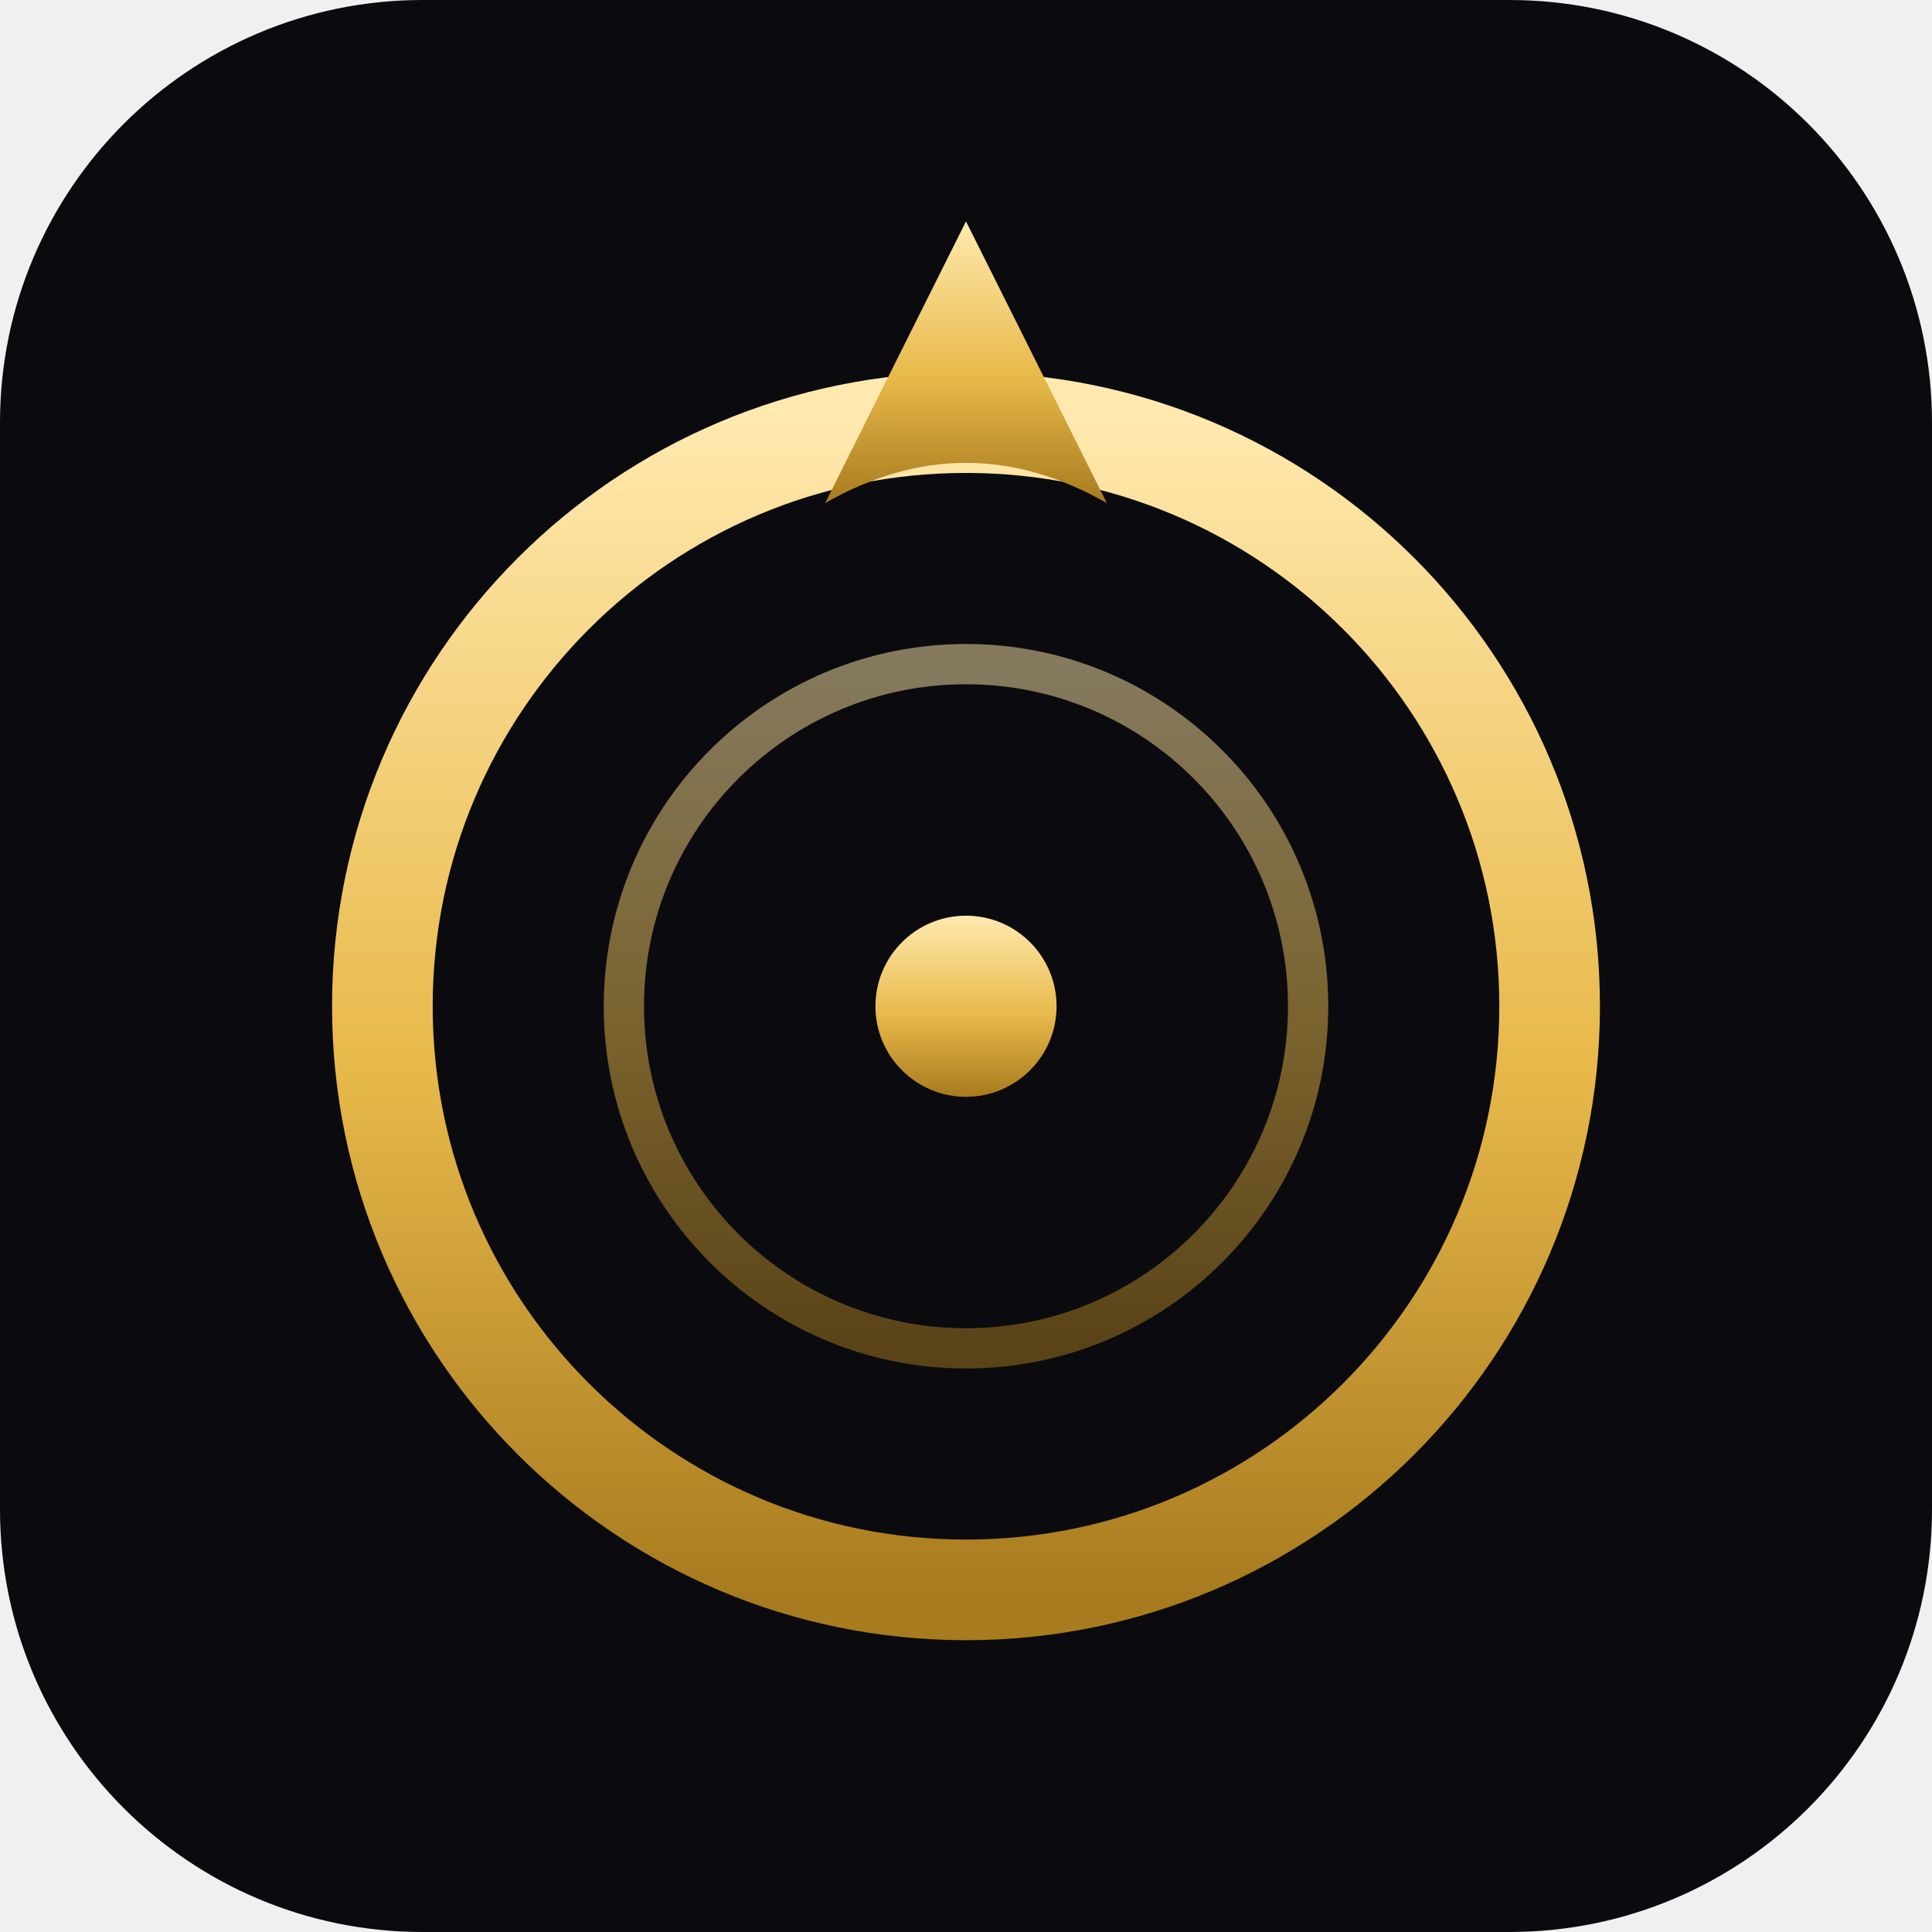
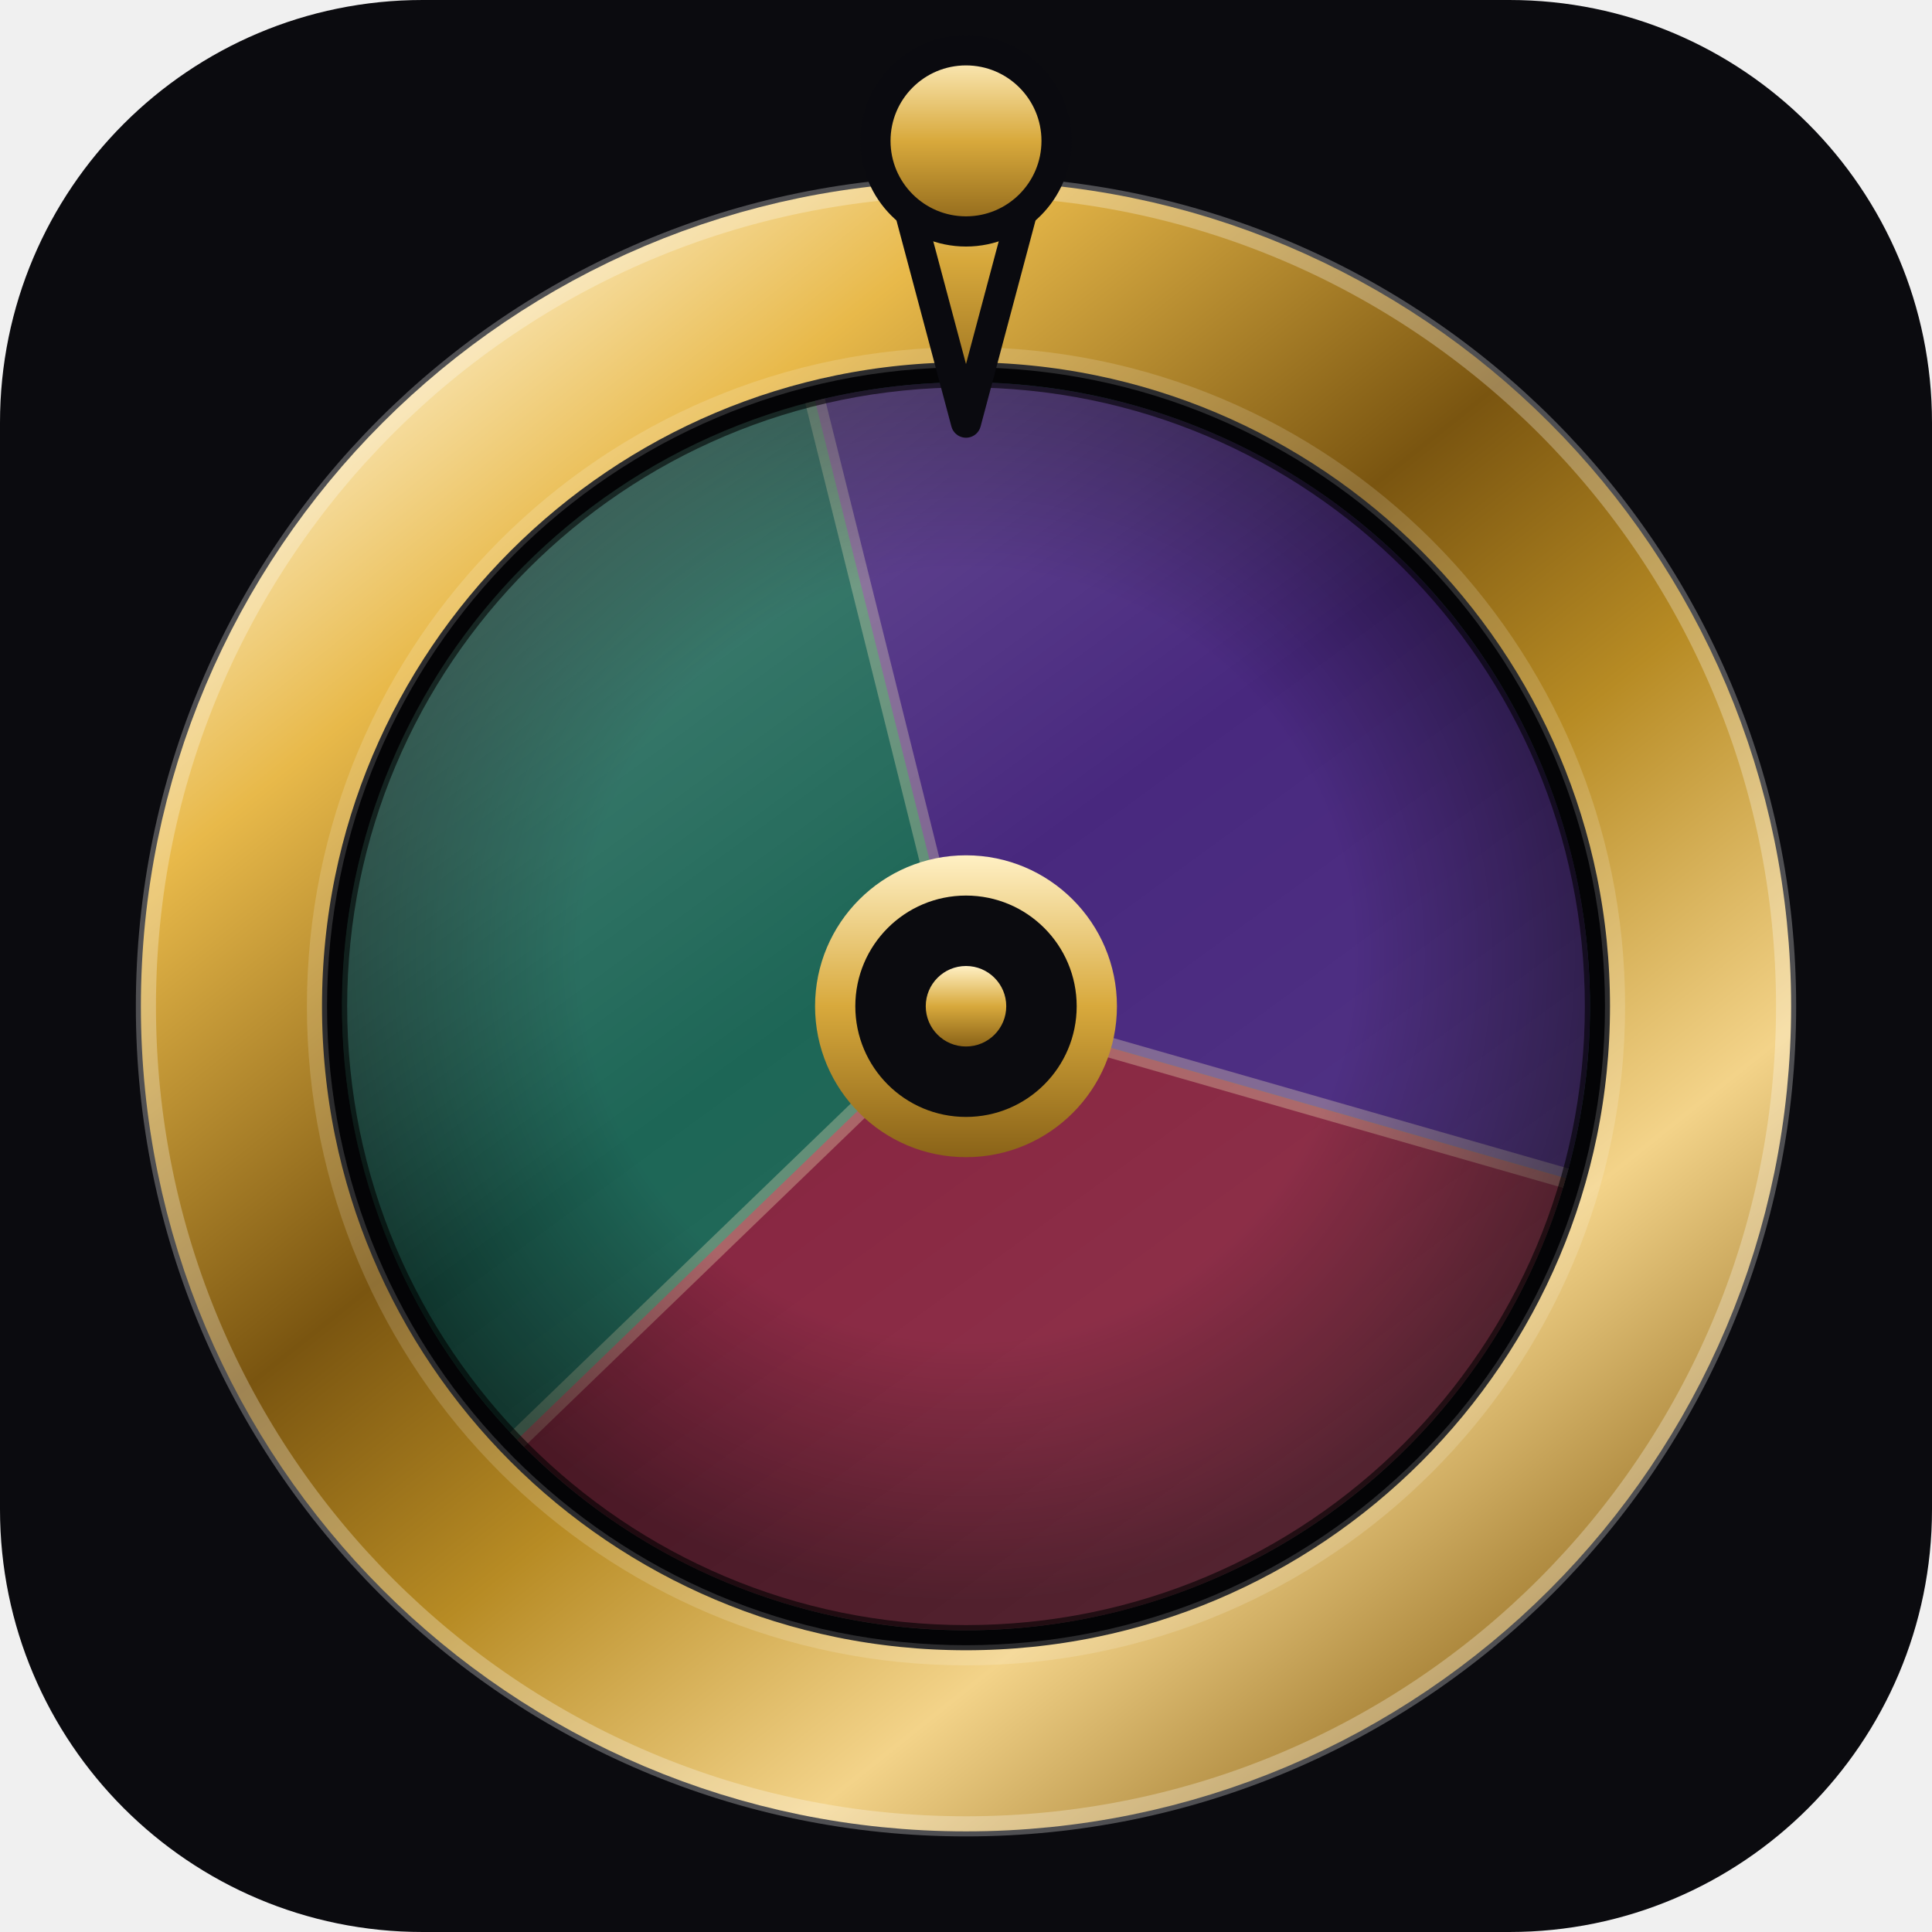
<svg xmlns="http://www.w3.org/2000/svg" viewBox="0 0 192 192">
  <defs>
-     <linearGradient id="g" x1="0" y1="0" x2="0" y2="1">
-       <stop offset="0%" stop-color="#FFE9AE" />
-       <stop offset="55%" stop-color="#E8B94A" />
-       <stop offset="100%" stop-color="#A87B1F" />
+     <linearGradient id="metal" x1="0.1" y1="0" x2="0.9" y2="1">
+       <stop offset="0%" stop-color="#FFF4D6" />
+       <stop offset="18%" stop-color="#E8B94A" />
+       <stop offset="42%" stop-color="#7A5510" />
+       <stop offset="58%" stop-color="#B78B24" />
+       <stop offset="78%" stop-color="#F3D389" />
+       <stop offset="100%" stop-color="#8A6318" />
    </linearGradient>
+     <linearGradient id="metalv" x1="0" y1="0" x2="0" y2="1">
+       <stop offset="0%" stop-color="#FFF0C4" />
+       <stop offset="50%" stop-color="#D8A93C" />
+       <stop offset="100%" stop-color="#8A6318" />
+     </linearGradient>
+     <linearGradient id="spec" x1="0.12" y1="0" x2="0.85" y2="1">
+       <stop offset="0%" stop-color="#FFFFFF" stop-opacity="0.22" />
+       <stop offset="45%" stop-color="#FFFFFF" stop-opacity="0" />
+       <stop offset="100%" stop-color="#FFFFFF" stop-opacity="0.08" />
+     </linearGradient>
+     <radialGradient id="vig" cx="50%" cy="46%" r="52%">
+       <stop offset="60%" stop-color="#000000" stop-opacity="0.05" />
+       <stop offset="100%" stop-color="#000000" stop-opacity="0.5" />
+     </radialGradient>
  </defs>
  <rect width="192" height="192" rx="42" fill="#0B0B0F" />
-   <circle cx="96" cy="100" r="58" fill="none" stroke="url(#g)" stroke-width="10" />
-   <circle cx="96" cy="100" r="34" fill="none" stroke="url(#g)" stroke-width="4" opacity="0.5" />
-   <circle cx="96" cy="100" r="9" fill="url(#g)" />
-   <path d="M96 22 L82 50 Q96 42 110 50 Z" fill="url(#g)" />
+   <g transform="rotate(-14 96 100)">
+     <circle cx="96" cy="100" r="62" fill="#1F6B5B" />
+     <path d="M96 100 L96 38 A62 62 0 0 1 149.7 131 Z" fill="#4C2A85" />
+     <path d="M96 100 L149.7 131 A62 62 0 0 1 42.3 131 Z" fill="#8E2743" />
+     <g stroke="#FFF0C4" stroke-opacity="0.32" stroke-width="2">
+       <path d="M96 100 96 38M96 100 149.7 131M96 100 42.3 131" />
+     </g>
+   </g>
+   <circle cx="96" cy="100" r="62" fill="url(#vig)" />
+   <circle cx="96" cy="100" r="62" fill="url(#spec)" />
+   <circle cx="96" cy="100" r="64" fill="none" stroke="#000000" stroke-opacity="0.6" stroke-width="5" />
+   <circle cx="96" cy="100" r="73" fill="none" stroke="url(#metal)" stroke-width="18" />
+   <circle cx="96" cy="100" r="81.5" fill="none" stroke="#FFFFFF" stroke-opacity="0.28" stroke-width="2" />
+   <circle cx="96" cy="100" r="64.5" fill="none" stroke="#FFFFFF" stroke-opacity="0.16" stroke-width="2" />
+   <circle cx="96" cy="100" r="15" fill="url(#metalv)" />
+   <circle cx="96" cy="100" r="11" fill="#0B0B0F" />
+   <circle cx="96" cy="100" r="4" fill="url(#metalv)" />
+   <path d="M96 42 L88 12 Q96 7 104 12 Z" fill="url(#metalv)" stroke="#0A0A0F" stroke-width="3" stroke-linejoin="round" />
+   <circle cx="96" cy="14" r="9" fill="url(#metalv)" stroke="#0A0A0F" stroke-width="3" />
</svg>
